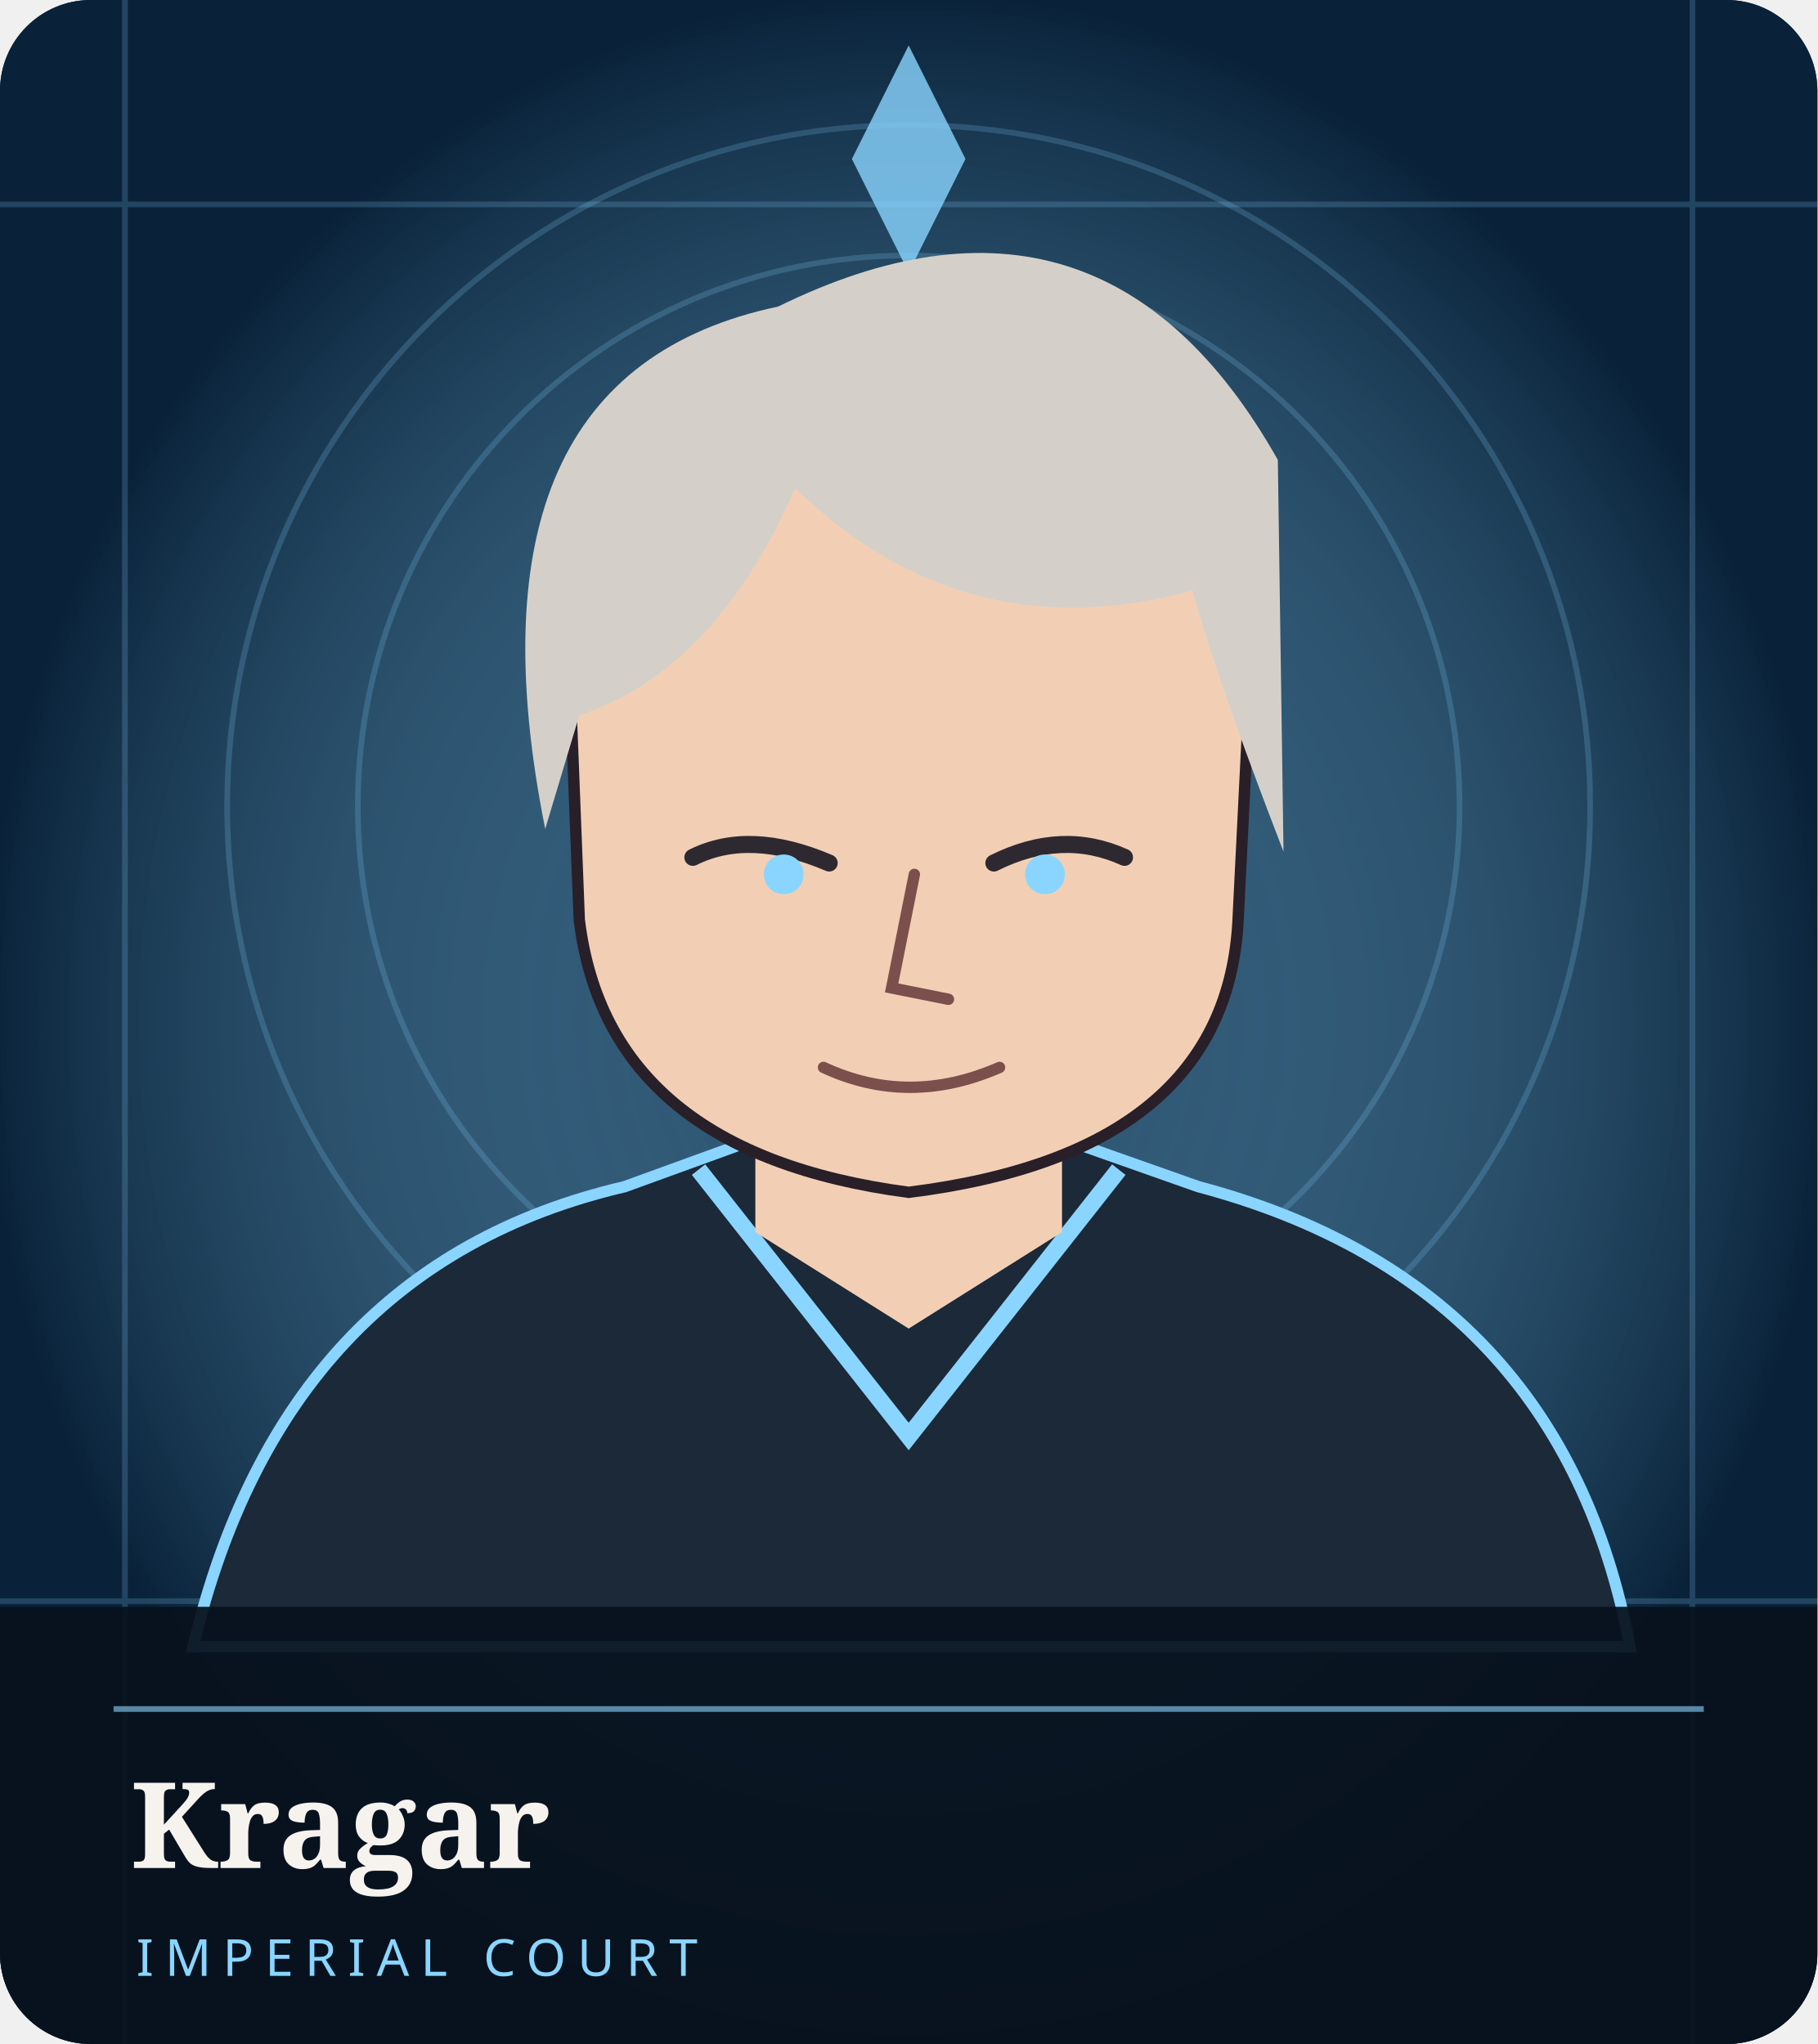
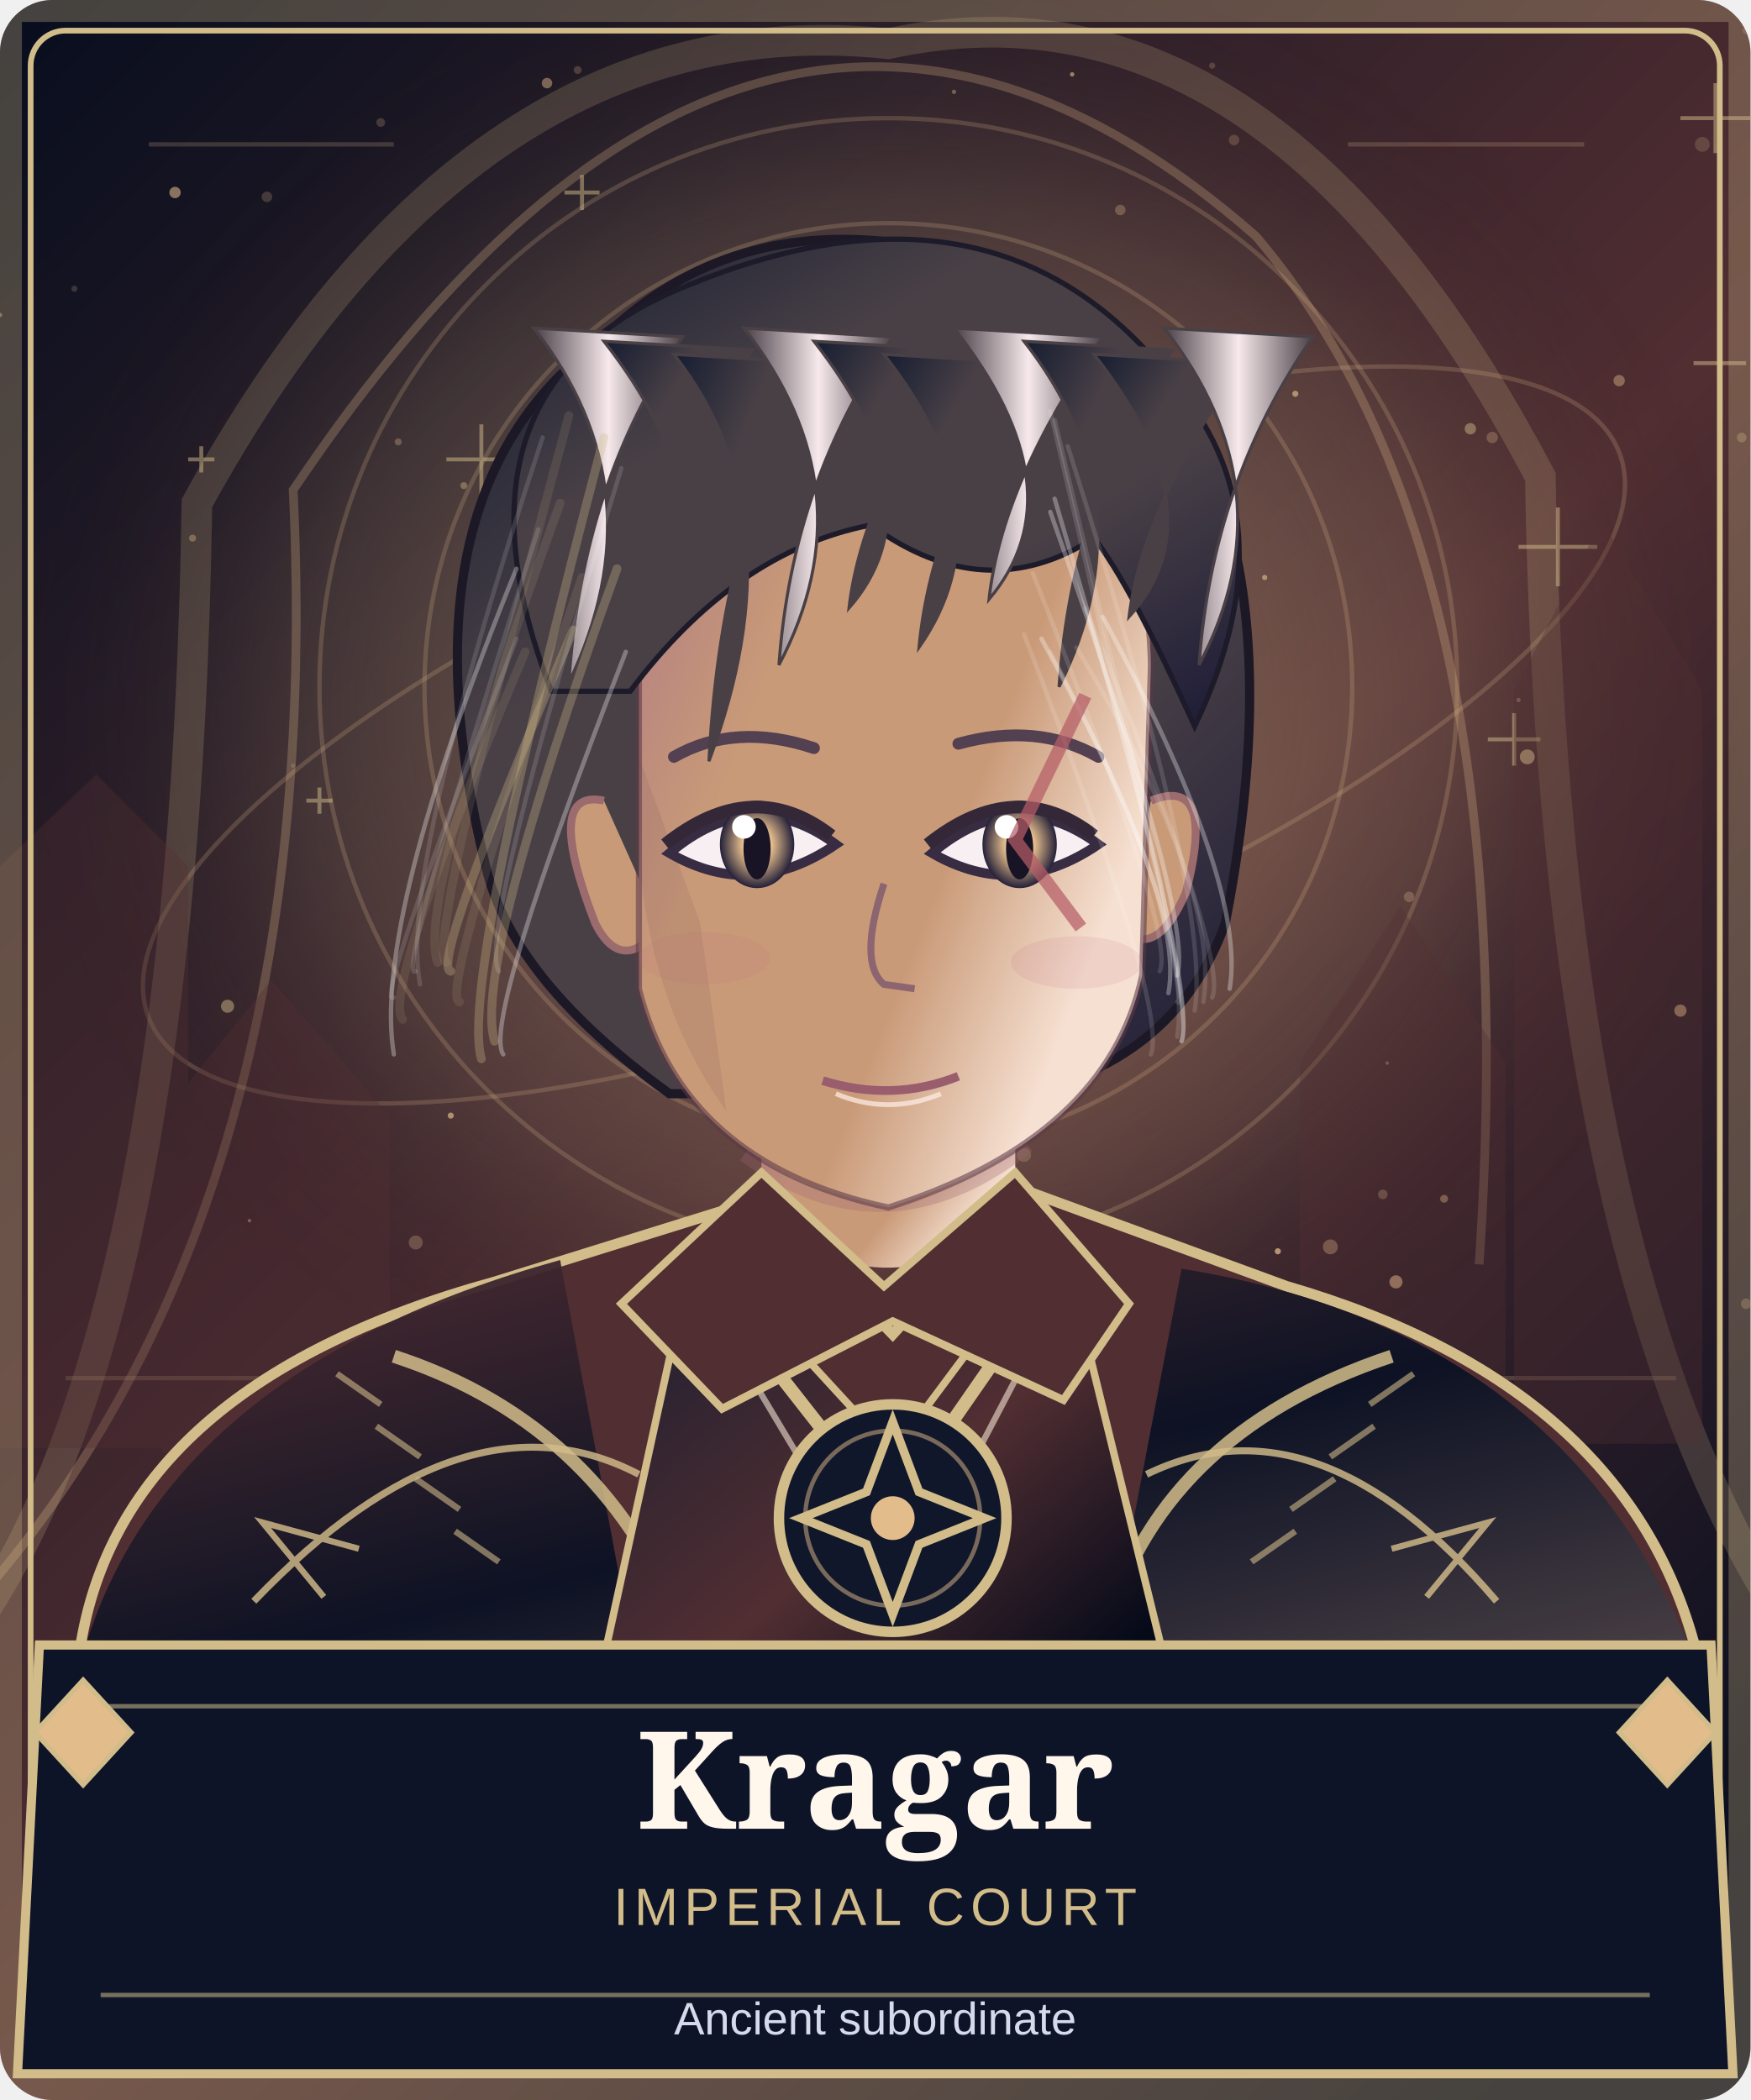
- <svg xmlns="http://www.w3.org/2000/svg" viewBox="0 0 320 360" role="img" aria-labelledby="t d">
+ <svg xmlns="http://www.w3.org/2000/svg" viewBox="0 0 400 480" role="img" aria-labelledby="title desc">
  <defs>
-     <radialGradient id="b">
-       <stop stop-color="#8ad5ff" stop-opacity=".21" />
-       <stop offset="1" stop-color="#092239" />
+     <linearGradient id="bg" x2=".85" y2="1">
+       <stop stop-color="#060d1e" />
+       <stop offset=".58" stop-color="#512e32" />
+       <stop offset="1" stop-color="#090e1f" />
+     </linearGradient>
+     <radialGradient id="glow">
+       <stop stop-color="#e3bc8b" stop-opacity=".48" />
+       <stop offset=".65" stop-color="#d2bc8a" stop-opacity=".14" />
+       <stop offset="1" stop-opacity="0" />
    </radialGradient>
-     <clipPath id="clip">
-       <rect width="320" height="360" rx="16" />
+     <linearGradient id="hair" x2=".9" y2="1">
+       <stop stop-color="#151d31" />
+       <stop offset=".34" stop-color="#494046" />
+       <stop offset=".7" stop-color="#494046" />
+       <stop offset="1" stop-color="#222039" />
+     </linearGradient>
+     <linearGradient id="hairshine">
+       <stop stop-color="#494046" />
+       <stop offset=".5" stop-color="#f7e9ec" />
+       <stop offset="1" stop-color="#494046" />
+     </linearGradient>
+     <linearGradient id="skin" x2=".95" y2=".6">
+       <stop stop-color="#ad7784" />
+       <stop offset=".36" stop-color="#c99a78" />
+       <stop offset=".73" stop-color="#c99a78" />
+       <stop offset="1" stop-color="#f6e0d1" />
+     </linearGradient>
+     <radialGradient id="iris">
+       <stop stop-color="#f5f4fb" />
+       <stop offset=".4" stop-color="#e3bc8b" />
+       <stop offset="1" stop-color="#242039" />
+     </radialGradient>
+     <linearGradient id="cape" x2="1" y2="1">
+       <stop stop-color="#512e32" />
+       <stop offset=".55" stop-color="#0a1124" />
+       <stop offset="1" stop-color="#494046" />
+     </linearGradient>
+     <linearGradient id="coat" x2="1" y2=".9">
+       <stop stop-color="#161d30" />
+       <stop offset=".6" stop-color="#512e32" />
+       <stop offset="1" stop-color="#050a19" />
+     </linearGradient>
+     <clipPath id="frame">
+       <rect width="400" height="480" rx="12" />
    </clipPath>
  </defs>
-   <g clip-path="url(#clip)">
-     <rect width="320" height="360" fill="#092239" />
-     <rect width="320" height="360" fill="url(#b)" />
-     <g stroke="#8ad5ff" stroke-opacity=".20" fill="none">
-       <circle cx="160" cy="142" r="120" />
-       <circle cx="160" cy="142" r="97" />
-       <path d="M0 36 H320 M0 282 H320 M22 0 V360 M298 0 V360" />
-     </g>
-     <path d="M160 8 L170 28 160 48 150 28Z" fill="#8ad5ff" opacity=".8" />
-     <g>
-       <path d="M34 290 Q50 223 110 209 L143 197 177 197 211 209 Q275 226 287 290Z" fill="#1b2938" stroke="#8ad5ff" stroke-width="2" />
-       <path d="M123 206 L160 253 197 206" fill="none" stroke="#8ad5ff" stroke-width="3" />
-       <path d="M133 179 L133 217 160 234 187 217 187 179" fill="#f2cfb4" />
-       <path d="M100 111 Q100 64 160 60 Q220 64 220 122 L218 162 Q216 203 160 210 Q107 203 102 162Z" fill="#f2cfb4" stroke="#281f29" stroke-width="2" />
-       <path d="M96 146 Q80 66 137 54 Q194 26 225 81 L226 150 Q214 119 210 104 Q170 115 140 86 Q126 118 102 126Z" fill="#d4d0c9" />
-       <path d="M103 96 Q125 44 172 52 Q216 46 224 104 L212 86 183 76 147 86 118 81Z" fill="#d4d0c9" />
-       <path d="M122 151 Q132 146 146 152 M175 152 Q187 146 198 151" fill="none" stroke="#2e2931" stroke-width="3" stroke-linecap="round" />
-       <circle cx="138" cy="154" r="3.5" fill="#8ad5ff" />
-       <circle cx="184" cy="154" r="3.5" fill="#8ad5ff" />
-       <path d="M161 154 L157 174 167 176 M145 188 Q160 195 176 188" fill="none" stroke="#7b4f4b" stroke-width="2" stroke-linecap="round" />
-     </g>
-     <rect x="0" y="283" width="320" height="77" fill="#07111d" opacity=".93" />
-     <path d="M20 301 H300" stroke="#8ad5ff" opacity=".6" />
-     <text x="23" y="329" fill="#f6f2ee" font-family="Georgia,serif" font-size="21" font-weight="bold">Kragar</text>
-     <text x="24" y="348" fill="#8ad5ff" font-family="sans-serif" font-size="9" letter-spacing="2">IMPERIAL COURT</text>
+   <g clip-path="url(#frame)">
+     <rect width="400" height="480" fill="url(#bg)" />
+     <ellipse cx="201" cy="162" rx="200" ry="179" fill="url(#glow)" />
+     <path d="M-13 381Q42 315 45 115Q108 0 203 10Q290-9 352 109Q355 302 416 382" fill="none" stroke="#d2bc8a" stroke-width="7" stroke-opacity=".2" />
+     <path d="M-10 371Q75 280 67 112Q173-46 287 54Q349 127 338 289" fill="none" stroke="#e3bc8b" stroke-width="2" stroke-opacity=".26" />
+     <g fill="none" stroke="#e3bc8b" stroke-opacity=".21">
+       <circle cx="203" cy="157" r="130" />
+       <circle cx="203" cy="157" r="106" />
+       <ellipse cx="202" cy="168" rx="180" ry="58" transform="rotate(-21 202 168)" />
+       <path d="M15 315h87M295 315h88M34 33h56M308 33h54" />
+     </g>
+     <circle cx="234" cy="264" r="1.6" fill="#d2bc8a" opacity="0.23" />
+     <circle cx="165" cy="287" r="0.8" fill="#e3bc8b" opacity="0.19" />
+     <circle cx="158" cy="306" r="0.7" fill="#e3bc8b" opacity="0.63" />
+     <circle cx="125" cy="19" r="1.2" fill="#e3bc8b" opacity="0.47" />
+     <circle cx="246" cy="200" r="1.3" fill="#d2bc8a" opacity="0.47" />
+     <circle cx="91" cy="101" r="0.8" fill="#e3bc8b" opacity="0.31" />
+     <circle cx="141" cy="181" r="1.1" fill="#e3bc8b" opacity="0.33" />
+     <circle cx="133" cy="83" r="1.3" fill="#e3bc8b" opacity="0.23" />
+     <circle cx="349" cy="173" r="1.7" fill="#d2bc8a" opacity="0.73" />
+     <circle cx="106" cy="111" r="0.8" fill="#e3bc8b" opacity="0.38" />
+     <circle cx="155" cy="346" r="1.2" fill="#e3bc8b" opacity="0.62" />
+     <circle cx="230" cy="186" r="1.7" fill="#e3bc8b" opacity="0.56" />
+     <circle cx="277" cy="15" r="0.7" fill="#d2bc8a" opacity="0.23" />
+     <circle cx="399" cy="7" r="0.8" fill="#e3bc8b" opacity="0.22" />
+     <circle cx="236" cy="104" r="0.8" fill="#e3bc8b" opacity="0.71" />
+     <circle cx="222" cy="143" r="1.2" fill="#e3bc8b" opacity="0.19" />
+     <circle cx="52" cy="230" r="1.5" fill="#d2bc8a" opacity="0.48" />
+     <circle cx="176" cy="62" r="0.5" fill="#e3bc8b" opacity="0.51" />
+     <circle cx="269" cy="96" r="1.0" fill="#e3bc8b" opacity="0.44" />
+     <circle cx="296" cy="90" r="0.7" fill="#e3bc8b" opacity="0.64" />
+     <circle cx="304" cy="344" r="1.2" fill="#d2bc8a" opacity="0.37" />
+     <circle cx="384" cy="231" r="1.4" fill="#e3bc8b" opacity="0.62" />
+     <circle cx="316" cy="273" r="1.1" fill="#e3bc8b" opacity="0.36" />
+     <circle cx="143" cy="315" r="0.9" fill="#e3bc8b" opacity="0.24" />
+     <circle cx="204" cy="227" r="1.6" fill="#d2bc8a" opacity="0.59" />
+     <circle cx="40" cy="352" r="1.5" fill="#e3bc8b" opacity="0.29" />
+     <circle cx="133" cy="105" r="1.3" fill="#e3bc8b" opacity="0.62" />
+     <circle cx="85" cy="352" r="1.5" fill="#e3bc8b" opacity="0.69" />
+     <circle cx="179" cy="307" r="1.7" fill="#d2bc8a" opacity="0.35" />
+     <circle cx="151" cy="359" r="1.4" fill="#e3bc8b" opacity="0.19" />
+     <circle cx="304" cy="285" r="1.7" fill="#e3bc8b" opacity="0.48" />
+     <circle cx="199" cy="312" r="1.4" fill="#e3bc8b" opacity="0.57" />
+     <circle cx="248" cy="286" r="0.7" fill="#d2bc8a" opacity="0.22" />
+     <circle cx="44" cy="123" r="0.8" fill="#e3bc8b" opacity="0.37" />
+     <circle cx="159" cy="324" r="0.5" fill="#e3bc8b" opacity="0.57" />
+     <circle cx="240" cy="340" r="0.8" fill="#e3bc8b" opacity="0.27" />
+     <circle cx="336" cy="98" r="1.3" fill="#d2bc8a" opacity="0.46" />
+     <circle cx="87" cy="28" r="1.0" fill="#e3bc8b" opacity="0.22" />
+     <circle cx="103" cy="255" r="0.7" fill="#e3bc8b" opacity="0.66" />
+     <circle cx="370" cy="87" r="1.3" fill="#e3bc8b" opacity="0.42" />
+     <circle cx="208" cy="116" r="0.8" fill="#d2bc8a" opacity="0.51" />
+     <circle cx="17" cy="66" r="0.7" fill="#e3bc8b" opacity="0.20" />
+     <circle cx="341" cy="100" r="1.3" fill="#e3bc8b" opacity="0.28" />
+     <circle cx="282" cy="32" r="1.2" fill="#e3bc8b" opacity="0.22" />
+     <circle cx="189" cy="246" r="1.6" fill="#d2bc8a" opacity="0.71" />
+     <circle cx="61" cy="45" r="1.2" fill="#e3bc8b" opacity="0.22" />
+     <circle cx="0" cy="72" r="0.5" fill="#e3bc8b" opacity="0.44" />
+     <circle cx="322" cy="205" r="1.2" fill="#e3bc8b" opacity="0.27" />
+     <circle cx="289" cy="132" r="0.6" fill="#d2bc8a" opacity="0.65" />
+     <circle cx="67" cy="175" r="0.5" fill="#e3bc8b" opacity="0.20" />
+     <circle cx="256" cy="48" r="1.2" fill="#e3bc8b" opacity="0.30" />
+     <circle cx="218" cy="21" r="0.5" fill="#e3bc8b" opacity="0.38" />
+     <circle cx="133" cy="118" r="0.8" fill="#d2bc8a" opacity="0.31" />
+     <circle cx="224" cy="153" r="1.6" fill="#e3bc8b" opacity="0.68" />
+     <circle cx="260" cy="143" r="1.0" fill="#e3bc8b" opacity="0.54" />
+     <circle cx="200" cy="352" r="0.6" fill="#e3bc8b" opacity="0.18" />
+     <circle cx="79" cy="333" r="1.3" fill="#d2bc8a" opacity="0.67" />
+     <circle cx="186" cy="125" r="0.8" fill="#e3bc8b" opacity="0.65" />
+     <circle cx="260" cy="181" r="0.5" fill="#e3bc8b" opacity="0.63" />
+     <circle cx="132" cy="16" r="0.9" fill="#e3bc8b" opacity="0.23" />
+     <circle cx="347" cy="160" r="0.5" fill="#d2bc8a" opacity="0.40" />
+     <circle cx="205" cy="146" r="1.6" fill="#e3bc8b" opacity="0.31" />
+     <circle cx="330" cy="274" r="0.9" fill="#e3bc8b" opacity="0.53" />
+     <circle cx="230" cy="79" r="1.0" fill="#e3bc8b" opacity="0.39" />
+     <circle cx="144" cy="307" r="1.7" fill="#d2bc8a" opacity="0.34" />
+     <circle cx="245" cy="17" r="0.5" fill="#e3bc8b" opacity="0.60" />
+     <circle cx="292" cy="286" r="0.7" fill="#e3bc8b" opacity="0.72" />
+     <circle cx="191" cy="342" r="0.9" fill="#e3bc8b" opacity="0.46" />
+     <circle cx="389" cy="33" r="1.7" fill="#d2bc8a" opacity="0.20" />
+     <circle cx="317" cy="243" r="0.4" fill="#e3bc8b" opacity="0.43" />
+     <circle cx="40" cy="44" r="1.3" fill="#e3bc8b" opacity="0.57" />
+     <circle cx="319" cy="293" r="1.5" fill="#e3bc8b" opacity="0.71" />
+     <circle cx="35" cy="344" r="1.7" fill="#d2bc8a" opacity="0.26" />
+     <circle cx="397" cy="3" r="0.8" fill="#e3bc8b" opacity="0.62" />
+     <circle cx="270" cy="294" r="0.9" fill="#e3bc8b" opacity="0.59" />
+     <circle cx="245" cy="67" r="1.0" fill="#e3bc8b" opacity="0.29" />
+     <circle cx="398" cy="100" r="1.1" fill="#d2bc8a" opacity="0.31" />
+     <circle cx="355" cy="344" r="0.8" fill="#e3bc8b" opacity="0.60" />
+     <circle cx="399" cy="298" r="1.2" fill="#e3bc8b" opacity="0.26" />
+     <circle cx="57" cy="279" r="0.4" fill="#e3bc8b" opacity="0.55" />
+     <circle cx="280" cy="324" r="0.6" fill="#d2bc8a" opacity="0.22" />
+     <circle cx="276" cy="288" r="1.6" fill="#e3bc8b" opacity="0.63" />
+     <circle cx="95" cy="284" r="1.6" fill="#e3bc8b" opacity="0.27" />
+     <circle cx="222" cy="368" r="0.5" fill="#e3bc8b" opacity="0.70" />
+     <circle cx="295" cy="313" r="1.2" fill="#d2bc8a" opacity="0.53" />
+     <path d="M392 19v16m-8 -8h16" stroke="#d2bc8a" stroke-width=".9" opacity=".5" />
+     <path d="M31 363v12m-6 -6h12" stroke="#d2bc8a" stroke-width=".9" opacity=".5" />
+     <path d="M110 97v16m-8 -8h16" stroke="#d2bc8a" stroke-width=".9" opacity=".5" />
+     <path d="M325 350v16m-8 -8h16" stroke="#d2bc8a" stroke-width=".9" opacity=".5" />
+     <path d="M393 77v12m-6 -6h12" stroke="#d2bc8a" stroke-width=".9" opacity=".5" />
+     <path d="M73 180v6m-3 -3h6" stroke="#d2bc8a" stroke-width=".9" opacity=".5" />
+     <path d="M241 125v6m-3 -3h6" stroke="#d2bc8a" stroke-width=".9" opacity=".5" />
+     <path d="M112 133v10m-5 -5h10" stroke="#d2bc8a" stroke-width=".9" opacity=".5" />
+     <path d="M133 40v8m-4 -4h8" stroke="#d2bc8a" stroke-width=".9" opacity=".5" />
+     <path d="M346 163v12m-6 -6h12" stroke="#d2bc8a" stroke-width=".9" opacity=".5" />
+     <path d="M356 116v18m-9 -9h18" stroke="#d2bc8a" stroke-width=".9" opacity=".5" />
+     <path d="M46 102v6m-3 -3h6" stroke="#d2bc8a" stroke-width=".9" opacity=".5" />
+     <g fill="#512e32" opacity=".34">
+       <path d="M0 331V198L22 177L43 198V331M346 330V158L366 119L389 158V330M37 332v-77l25-31 27 31v77M297 331v-88l23-36 24 36v88" />
+     </g>
+     <path d="M111 198Q90 113 137 78Q175 40 237 64Q302 98 280 211Q269 242 234 250H153Q117 224 111 198Z" fill="url(#hair)" stroke="#1c1826" stroke-width="2.1" />
+     <path d="M18 379Q26 317 113 293L174 274L204 305L234 272L294 294Q373 317 388 379Z" fill="#512e32" stroke="#d2bc8a" stroke-width="2.4" />
+     <path d="M19 378Q38 313 128 288L145 379Z M387 379Q358 304 270 290L253 379Z" fill="url(#cape)" opacity=".95" />
+     <path d="M90 310Q139 326 157 375M318 310Q264 328 252 375" fill="none" stroke="#d2bc8a" stroke-width="3" opacity=".85" />
+     <path d="M138 379L159 283L204 332L242 281L266 379Z" fill="url(#coat)" stroke="#d2bc8a" stroke-width="1.7" />
+     <path d="M156 286L203 346L246 284" fill="none" stroke="#d2bc8a" stroke-width="3" />
+     <path d="M164 302L204 369L239 302" fill="none" stroke="#f8e9d4" stroke-opacity=".58" stroke-width="1.4" />
+     <path d="M174 242V279Q204 301 232 278V242Z" fill="url(#skin)" />
+     <path d="M170 264Q202 288 235 262" fill="none" stroke="#9d6673" stroke-opacity=".3" stroke-width="3" />
+     <path d="M138 183Q124 180 136 211Q142 223 151 212M263 183Q278 177 271 204Q264 220 256 212" fill="#c99a78" stroke="#9b6b6e" stroke-width="1.8" />
+     <path d="M146 141Q148 94 201 87Q262 92 263 152L261 223Q253 260 203 276Q156 266 146 226Z" fill="url(#skin)" stroke="#5a3946" stroke-opacity=".57" stroke-width="1.4" />
+     <path d="M146 173Q143 222 166 254L160 211Z" fill="#6b4253" opacity=".13" />
+     <ellipse cx="161" cy="219" rx="15" ry="6" fill="#be607e" opacity=".11" />
+     <ellipse cx="246" cy="220" rx="15" ry="6" fill="#be607e" opacity=".12" />
+     <path d="M154 173Q168 165 186 171M219 170Q237 165 251 173" fill="none" stroke="#534050" stroke-width="2.7" stroke-linecap="round" />
+     <path d="M153 195Q172 179 191 193Q172 206 153 195Z" fill="#f8eff3" stroke="#372c42" stroke-width="2.2" />
+     <ellipse cx="173" cy="193" rx="8.5" ry="10" fill="url(#iris)" />
+     <ellipse cx="173" cy="194" rx="3.1" ry="7" fill="#191326" />
+     <circle cx="170" cy="189" r="2.7" fill="white" />
+     <path d="M152 193Q172 177 190 191" fill="none" stroke="#342838" stroke-width="2.9" />
+     <path d="M213 195Q232 179 251 193Q232 206 213 195Z" fill="#f8eff3" stroke="#372c42" stroke-width="2.2" />
+     <ellipse cx="233" cy="193" rx="8.5" ry="10" fill="url(#iris)" />
+     <ellipse cx="233" cy="194" rx="3.1" ry="7" fill="#191326" />
+     <circle cx="230" cy="189" r="2.7" fill="white" />
+     <path d="M212 193Q232 177 250 191" fill="none" stroke="#342838" stroke-width="2.9" />
+     <path d="M202 202Q196 220 202 225L209 226" fill="none" stroke="#8c6570" stroke-width="1.6" />
+     <path d="M188 247Q204 252 219 246" fill="none" stroke="#995d6e" stroke-width="2" />
+     <path d="M191 250Q203 255 215 250" fill="none" stroke="#fff0e9" stroke-opacity=".7" stroke-width="1.1" />
+     <path d="M142 298L174 268L202 294L232 268L258 298L243 320L204 302L165 322Z" fill="#512e32" stroke="#d2bc8a" stroke-width="1.8" />
+     <path d="M126 158Q100 91 153 67Q226 35 267 86Q296 118 273 166Q258 133 250 123Q225 139 199 120Q168 126 144 158Z" fill="url(#hair)" stroke="#1d1b2a" stroke-width="1.2" />
+     <path d="M122 75Q151 112 130 156Q133 110 156 77Z" fill="url(#hairshine)" stroke="#494046" stroke-width=".7" />
+     <path d="M138 78Q167 115 146 137Q149 113 172 80Z" fill="url(#hair)" stroke="#494046" stroke-width=".7" />
+     <path d="M154 81Q183 118 162 174Q165 116 188 83Z" fill="url(#hair)" stroke="#494046" stroke-width=".7" />
+     <path d="M170 75Q199 112 178 152Q181 110 204 77Z" fill="url(#hairshine)" stroke="#494046" stroke-width=".7" />
+     <path d="M186 78Q215 115 194 139Q197 113 220 80Z" fill="url(#hair)" stroke="#494046" stroke-width=".7" />
+     <path d="M202 81Q231 118 210 148Q213 116 236 83Z" fill="url(#hair)" stroke="#494046" stroke-width=".7" />
+     <path d="M218 75Q247 112 226 137Q229 110 252 77Z" fill="url(#hairshine)" stroke="#494046" stroke-width=".7" />
+     <path d="M234 78Q263 115 242 157Q245 113 268 80Z" fill="url(#hair)" stroke="#494046" stroke-width=".7" />
+     <path d="M250 81Q279 118 258 141Q261 116 284 83Z" fill="url(#hair)" stroke="#494046" stroke-width=".7" />
+     <path d="M266 75Q295 112 274 152Q277 110 300 77Z" fill="url(#hairshine)" stroke="#494046" stroke-width=".7" />
+     <path d="M131 144Q98 221 103 222" fill="none" stroke="#d2bc8a" stroke-opacity=".31" stroke-width="2" stroke-linecap="round" />
+     <path d="M240 149Q273 211 269 237" fill="none" stroke="#ffffff" stroke-opacity=".13" stroke-width="1" stroke-linecap="round" />
+     <path d="M124 100Q91 200 96 225" fill="none" stroke="#ffffff" stroke-opacity=".13" stroke-width="1" stroke-linecap="round" />
+     <path d="M252 141Q285 202 281 226" fill="none" stroke="#ffffff" stroke-opacity=".31" stroke-width="1" stroke-linecap="round" />
+     <path d="M128 115Q95 206 100 220" fill="none" stroke="#d2bc8a" stroke-opacity=".13" stroke-width="2" stroke-linecap="round" />
+     <path d="M246 148Q279 203 275 229" fill="none" stroke="#ffffff" stroke-opacity=".13" stroke-width="1" stroke-linecap="round" />
+     <path d="M118 130Q85 211 90 241" fill="none" stroke="#ffffff" stroke-opacity=".31" stroke-width="1" stroke-linecap="round" />
+     <path d="M234 145Q267 230 263 241" fill="none" stroke="#ffffff" stroke-opacity=".13" stroke-width="1" stroke-linecap="round" />
+     <path d="M130 95Q97 217 102 220" fill="none" stroke="#d2bc8a" stroke-opacity=".13" stroke-width="2" stroke-linecap="round" />
+     <path d="M240 117Q273 210 269 223" fill="none" stroke="#ffffff" stroke-opacity=".31" stroke-width="1" stroke-linecap="round" />
+     <path d="M123 121Q90 225 95 222" fill="none" stroke="#ffffff" stroke-opacity=".13" stroke-width="1" stroke-linecap="round" />
+     <path d="M241 96Q274 232 270 238" fill="none" stroke="#ffffff" stroke-opacity=".13" stroke-width="1" stroke-linecap="round" />
+     <path d="M141 130Q108 221 113 238" fill="none" stroke="#d2bc8a" stroke-opacity=".31" stroke-width="2" stroke-linecap="round" />
+     <path d="M236 131Q269 214 265 222" fill="none" stroke="#ffffff" stroke-opacity=".13" stroke-width="1" stroke-linecap="round" />
+     <path d="M142 107Q109 214 114 222" fill="none" stroke="#ffffff" stroke-opacity=".13" stroke-width="1" stroke-linecap="round" />
+     <path d="M241 114Q274 225 270 238" fill="none" stroke="#ffffff" stroke-opacity=".31" stroke-width="1" stroke-linecap="round" />
+     <path d="M120 149Q87 227 92 233" fill="none" stroke="#d2bc8a" stroke-opacity=".13" stroke-width="2" stroke-linecap="round" />
+     <path d="M240 94Q273 234 269 229" fill="none" stroke="#ffffff" stroke-opacity=".13" stroke-width="1" stroke-linecap="round" />
+     <path d="M143 149Q110 234 115 241" fill="none" stroke="#ffffff" stroke-opacity=".31" stroke-width="1" stroke-linecap="round" />
+     <path d="M248 139Q281 219 277 228" fill="none" stroke="#ffffff" stroke-opacity=".13" stroke-width="1" stroke-linecap="round" />
+     <path d="M133 132Q100 228 105 229" fill="none" stroke="#d2bc8a" stroke-opacity=".13" stroke-width="2" stroke-linecap="round" />
+     <path d="M238 146Q271 206 267 227" fill="none" stroke="#ffffff" stroke-opacity=".31" stroke-width="1" stroke-linecap="round" />
+     <path d="M118 146Q85 231 90 228" fill="none" stroke="#ffffff" stroke-opacity=".13" stroke-width="1" stroke-linecap="round" />
+     <path d="M244 102Q277 206 273 231" fill="none" stroke="#ffffff" stroke-opacity=".13" stroke-width="1" stroke-linecap="round" />
+     <path d="M138 100Q105 225 110 242" fill="none" stroke="#d2bc8a" stroke-opacity=".31" stroke-width="2" stroke-linecap="round" />
+     <path d="M248 159l-16 33 15 20" fill="none" stroke="#b65d67" stroke-width="3" opacity=".72" />
+     <path d="M77 314l10 7" stroke="#d2bc8a" stroke-width="1.4" opacity=".58" />
+     <path d="M86 326l10 7" stroke="#d2bc8a" stroke-width="1.4" opacity=".58" />
+     <path d="M95 338l10 7" stroke="#d2bc8a" stroke-width="1.4" opacity=".58" />
+     <path d="M104 350l10 7" stroke="#d2bc8a" stroke-width="1.4" opacity=".58" />
+     <path d="M323 314l-10 7" stroke="#d2bc8a" stroke-width="1.4" opacity=".58" />
+     <path d="M314 326l-10 7" stroke="#d2bc8a" stroke-width="1.4" opacity=".58" />
+     <path d="M305 338l-10 7" stroke="#d2bc8a" stroke-width="1.4" opacity=".58" />
+     <path d="M296 350l-10 7" stroke="#d2bc8a" stroke-width="1.4" opacity=".58" />
+     <g transform="translate(204 347)">
+       <circle r="26" fill="#10172b" stroke="#d2bc8a" stroke-width="2.4" />
+       <circle r="20" fill="none" stroke="#e3bc8b" stroke-opacity=".5" />
+       <path d="M0-22L6-6L21 0L6 6L0 22L-6 6L-21 0L-6-6Z" fill="none" stroke="#d2bc8a" stroke-width="2" />
+       <circle r="5" fill="#e3bc8b" />
+     </g>
+     <g stroke="#d2bc8a" fill="none" opacity=".82">
+       <path d="M58 366Q106 316 146 337M342 366Q301 318 262 337" stroke-width="1.6" />
+       <path d="M74 365l-14-17 22 6M326 365l14-17-22 6" stroke-width="1.4" />
+     </g>
+     <rect width="400" height="480" fill="none" stroke="#d2bc8a" stroke-width="10" stroke-opacity=".3" />
+     <rect x="7" y="7" width="386" height="466" rx="8" fill="none" stroke="#d2bc8a" stroke-width="1.3" />
+     <path d="M9 376H391L396 474H4Z" fill="#0e1427" stroke="#d2bc8a" stroke-width="2.1" />
+     <path d="M23 390H377M23 456H377" stroke="#d2bc8a" stroke-width="1" opacity=".54" />
+     <path d="M19 384l11 12-11 12-11-12Z M381 384l11 12-11 12-11-12Z" fill="#e3bc8b" stroke="#d2bc8a" stroke-width="1.1" />
+     <text x="200" y="418" text-anchor="middle" font-family="Georgia,serif" font-size="31" font-weight="bold" fill="#fff6ec">Kragar</text>
+     <text x="200" y="440" text-anchor="middle" font-family="Arial,sans-serif" font-size="12" letter-spacing="1.4" fill="#d2bc8a">IMPERIAL COURT</text>
+     <text x="200" y="465" text-anchor="middle" font-family="Arial,sans-serif" font-size="10.4" fill="#d6dbec">Ancient subordinate</text>
  </g>
</svg>
